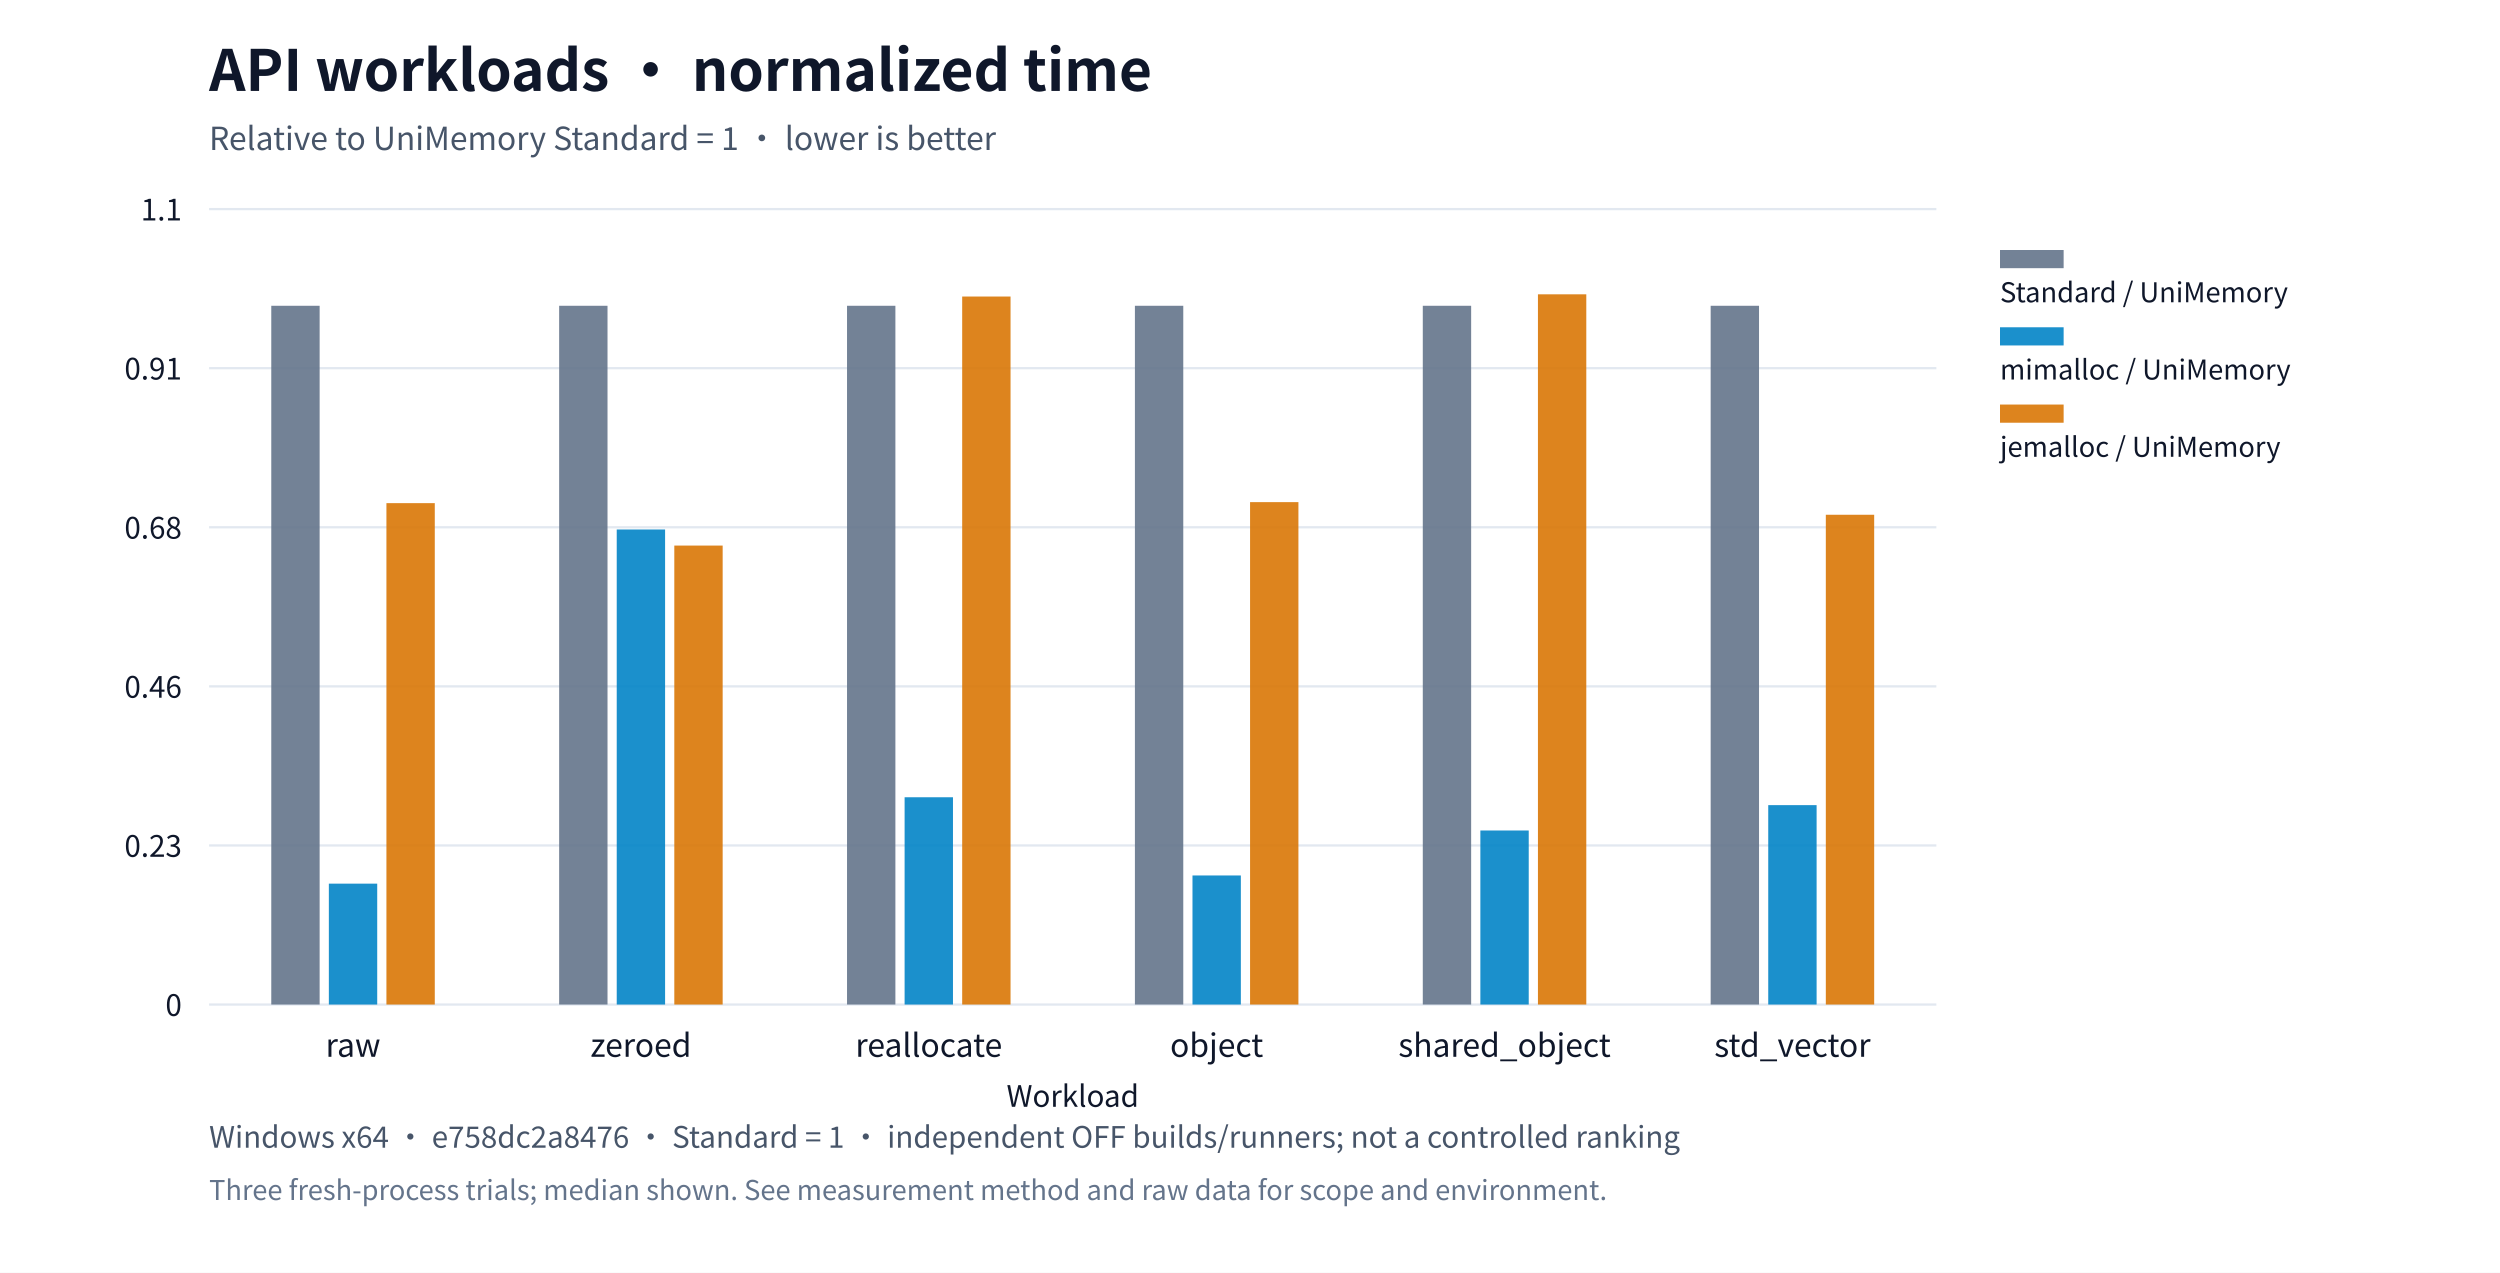
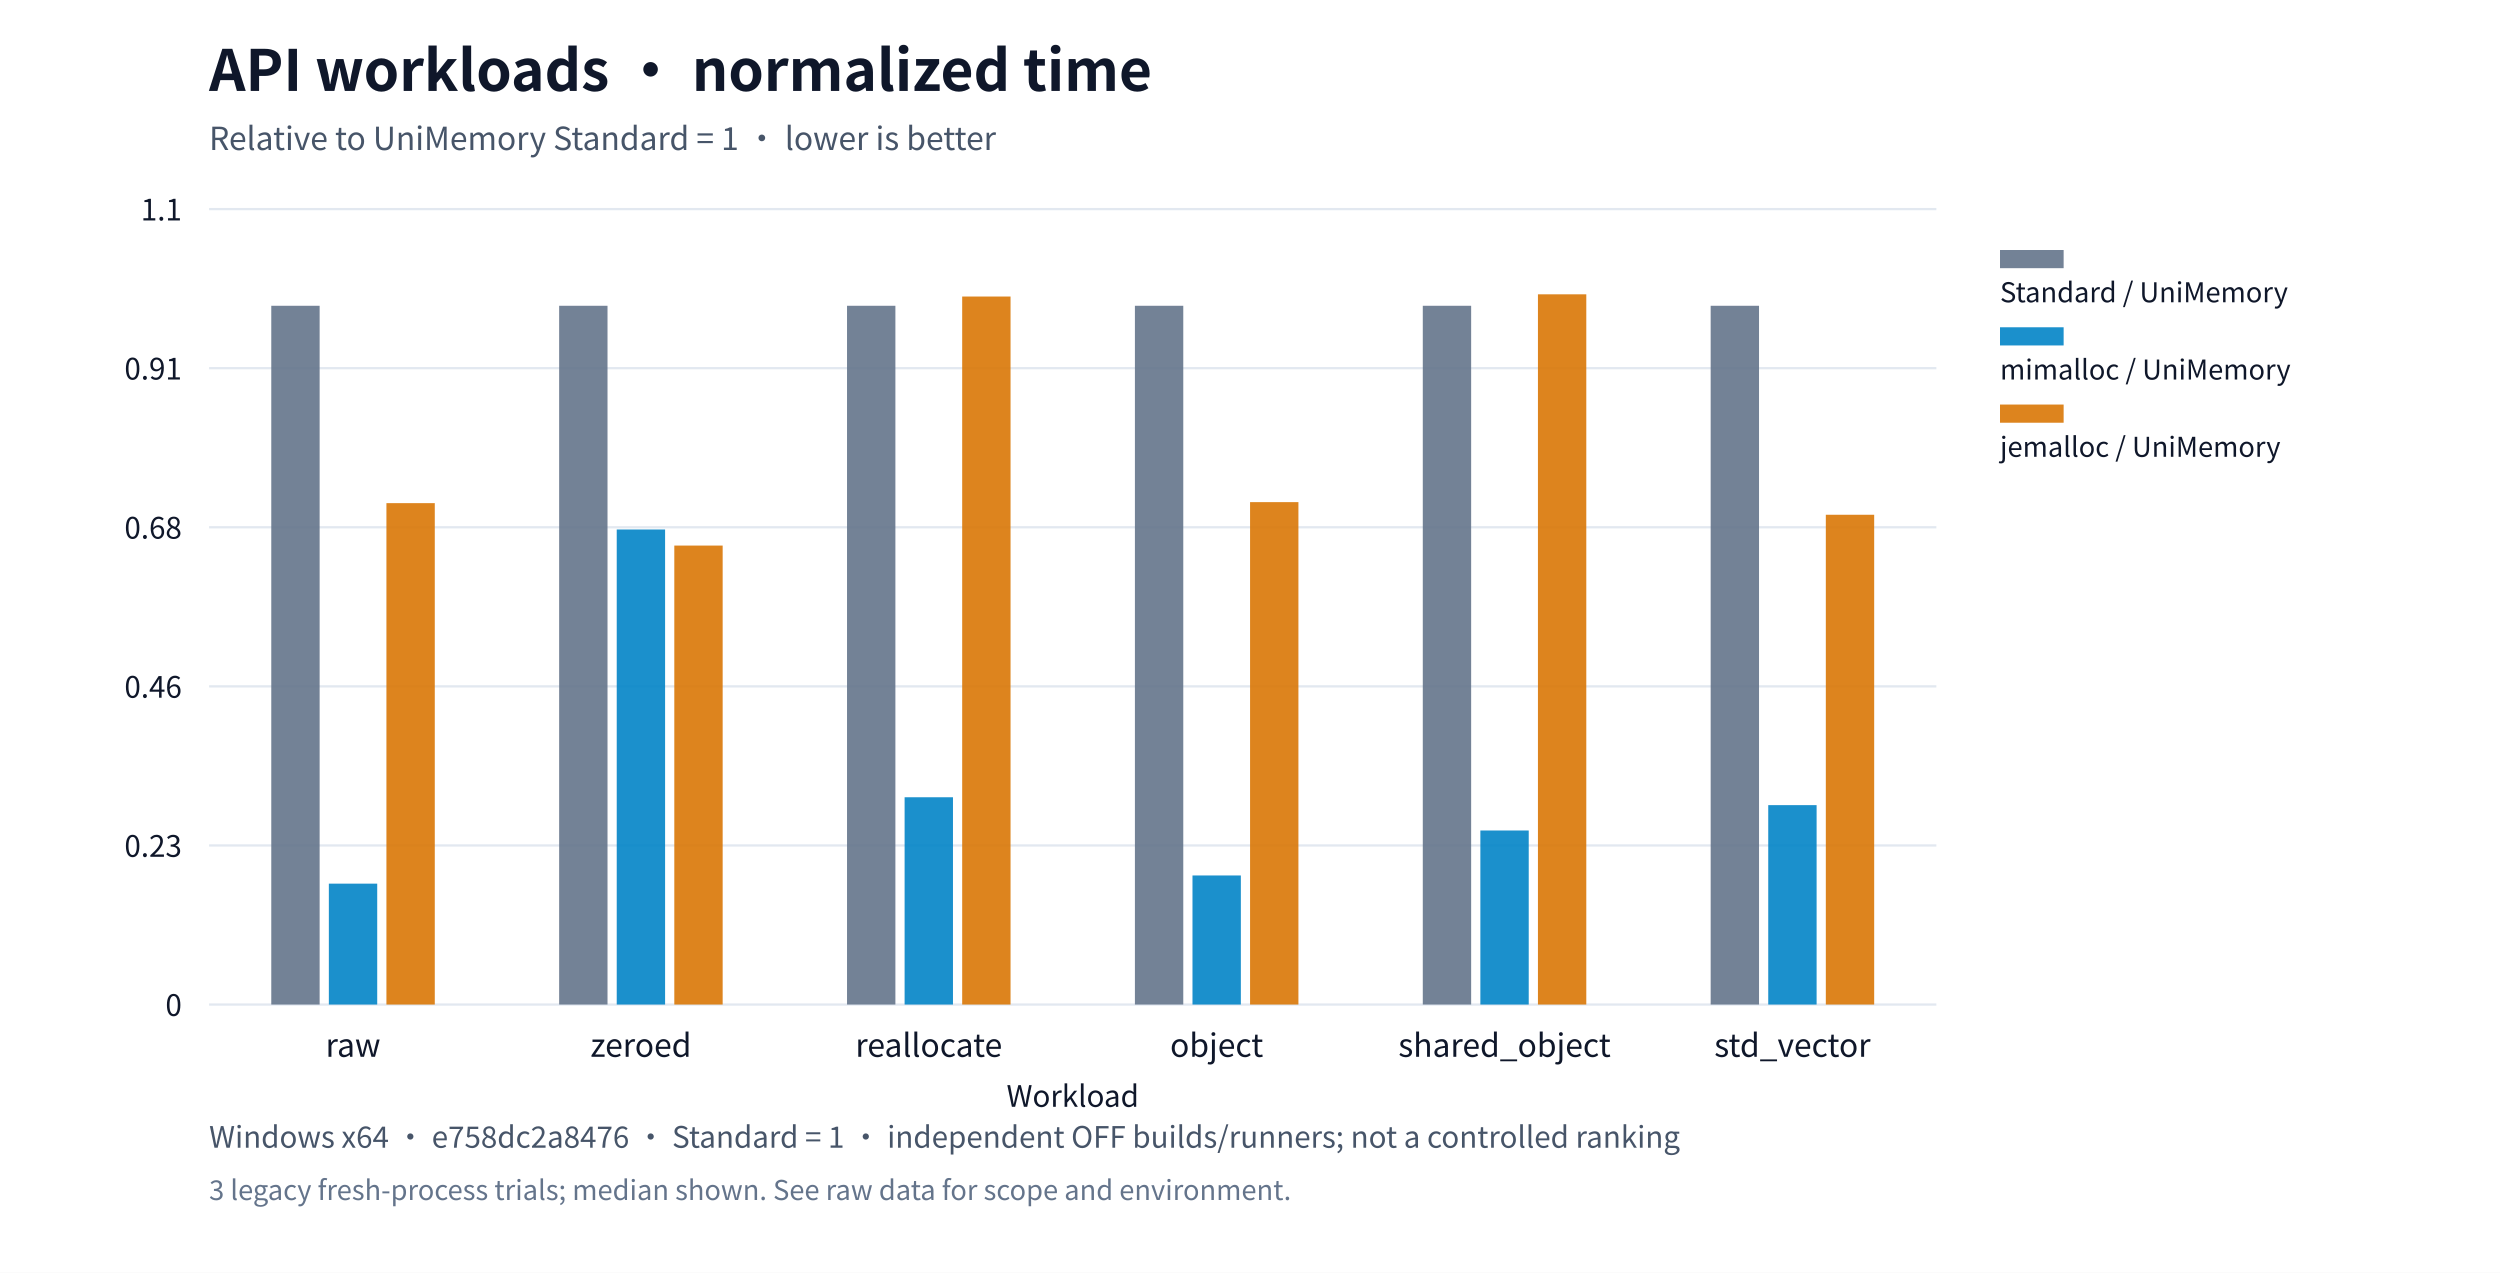
<svg xmlns="http://www.w3.org/2000/svg" xml:lang="en" viewBox="0 0 1100 560" role="img">
  <rect width="1100" height="560" fill="#ffffff" />
  <g font-family="system-ui,Segoe UI,Microsoft YaHei,PingFang SC,Noto Sans CJK SC,sans-serif" fill="#0f172a">
    <text x="92" y="40" font-size="25" font-weight="650">API workloads · normalized time</text>
    <text x="92" y="66" font-size="14" fill="#475569">Relative to UniMemory Standard = 1 · lower is better</text>
    <defs>
      <pattern id="standard-basic" width="6" height="6" patternUnits="userSpaceOnUse">
        <rect width="6" height="6" fill="#64748b" />
        <path d="M0,6L6,0" stroke="#ffffff" stroke-opacity="0.6" stroke-width="1.2" />
      </pattern>
      <pattern id="mimalloc-basic" width="6" height="6" patternUnits="userSpaceOnUse">
        <rect width="6" height="6" fill="#0284c7" />
        <path d="M0,6L6,0" stroke="#ffffff" stroke-opacity="0.6" stroke-width="1.2" />
      </pattern>
      <pattern id="jemalloc-basic" width="6" height="6" patternUnits="userSpaceOnUse">
        <rect width="6" height="6" fill="#d97706" />
        <path d="M0,6L6,0" stroke="#ffffff" stroke-opacity="0.6" stroke-width="1.2" />
      </pattern>
    </defs>
    <path d="M92,442.0h760" stroke="#e2e8f0" />
    <text x="80" y="447.0" text-anchor="end" font-size="13">0</text>
    <path d="M92,372.0h760" stroke="#e2e8f0" />
    <text x="80" y="377.0" text-anchor="end" font-size="13">0.23</text>
    <path d="M92,302.0h760" stroke="#e2e8f0" />
    <text x="80" y="307.0" text-anchor="end" font-size="13">0.46</text>
    <path d="M92,232.0h760" stroke="#e2e8f0" />
    <text x="80" y="237.0" text-anchor="end" font-size="13">0.68</text>
    <path d="M92,162.0h760" stroke="#e2e8f0" />
    <text x="80" y="167.0" text-anchor="end" font-size="13">0.91</text>
    <path d="M92,92.0h760" stroke="#e2e8f0" />
    <text x="80" y="97.0" text-anchor="end" font-size="13">1.1</text>
    <text x="155.333" y="465" text-anchor="middle" font-size="14">raw</text>
    <text x="282.0" y="465" text-anchor="middle" font-size="14">zeroed</text>
    <text x="408.667" y="465" text-anchor="middle" font-size="14">reallocate</text>
    <text x="535.333" y="465" text-anchor="middle" font-size="14">object</text>
    <text x="662.0" y="465" text-anchor="middle" font-size="14">shared_object</text>
    <text x="788.667" y="465" text-anchor="middle" font-size="14">std_vector</text>
    <rect data-path="disabled" x="119.36" y="134.541" width="21.28" height="307.459" fill="#64748b" opacity="0.9" />
    <rect data-path="disabled" x="246.027" y="134.541" width="21.28" height="307.459" fill="#64748b" opacity="0.9" />
    <rect data-path="disabled" x="372.693" y="134.541" width="21.28" height="307.459" fill="#64748b" opacity="0.9" />
    <rect data-path="disabled" x="499.36" y="134.541" width="21.28" height="307.459" fill="#64748b" opacity="0.9" />
    <rect data-path="disabled" x="626.027" y="134.541" width="21.28" height="307.459" fill="#64748b" opacity="0.9" />
    <rect data-path="disabled" x="752.693" y="134.541" width="21.28" height="307.459" fill="#64748b" opacity="0.9" />
    <rect data-path="disabled" x="880" y="110" width="28" height="8" fill="#64748b" opacity="0.9" />
    <text x="880" y="133" font-size="12">Standard / UniMemory</text>
    <rect data-path="disabled" x="144.693" y="388.804" width="21.28" height="53.196" fill="#0284c7" opacity="0.9" />
    <rect data-path="disabled" x="271.36" y="232.974" width="21.28" height="209.026" fill="#0284c7" opacity="0.9" />
    <rect data-path="disabled" x="398.027" y="350.791" width="21.28" height="91.209" fill="#0284c7" opacity="0.9" />
    <rect data-path="disabled" x="524.693" y="385.206" width="21.28" height="56.794" fill="#0284c7" opacity="0.9" />
    <rect data-path="disabled" x="651.36" y="365.417" width="21.28" height="76.583" fill="#0284c7" opacity="0.9" />
    <rect data-path="disabled" x="778.027" y="354.256" width="21.28" height="87.744" fill="#0284c7" opacity="0.9" />
    <rect data-path="disabled" x="880" y="144" width="28" height="8" fill="#0284c7" opacity="0.9" />
    <text x="880" y="167" font-size="12">mimalloc / UniMemory</text>
    <rect data-path="disabled" x="170.027" y="221.38" width="21.28" height="220.62" fill="#d97706" opacity="0.9" />
    <rect data-path="disabled" x="296.693" y="240.049" width="21.28" height="201.951" fill="#d97706" opacity="0.9" />
    <rect data-path="disabled" x="423.36" y="130.472" width="21.28" height="311.528" fill="#d97706" opacity="0.9" />
    <rect data-path="disabled" x="550.027" y="220.935" width="21.28" height="221.065" fill="#d97706" opacity="0.9" />
    <rect data-path="disabled" x="676.693" y="129.5" width="21.28" height="312.5" fill="#d97706" opacity="0.9" />
    <rect data-path="disabled" x="803.36" y="226.494" width="21.28" height="215.506" fill="#d97706" opacity="0.9" />
    <rect data-path="disabled" x="880" y="178" width="28" height="8" fill="#d97706" opacity="0.9" />
    <text x="880" y="201" font-size="12">jemalloc / UniMemory</text>
    <text x="472" y="487" text-anchor="middle" font-size="13">Workload</text>
    <text x="92" y="505" font-size="13" fill="#475569">Windows x64 · e758dc2a8476 · Standard = 1 · independent OFF builds/runners; not a controlled ranking</text>
-     <text x="92" y="528" font-size="12" fill="#64748b">Three fresh-process trials; median shown. See measurement method and raw data for scope and environment.</text>
+     <text x="92" y="528" font-size="12" fill="#64748b">3 legacy fresh-process trials; median shown. See raw data for scope and environment.</text>
  </g>
</svg>
